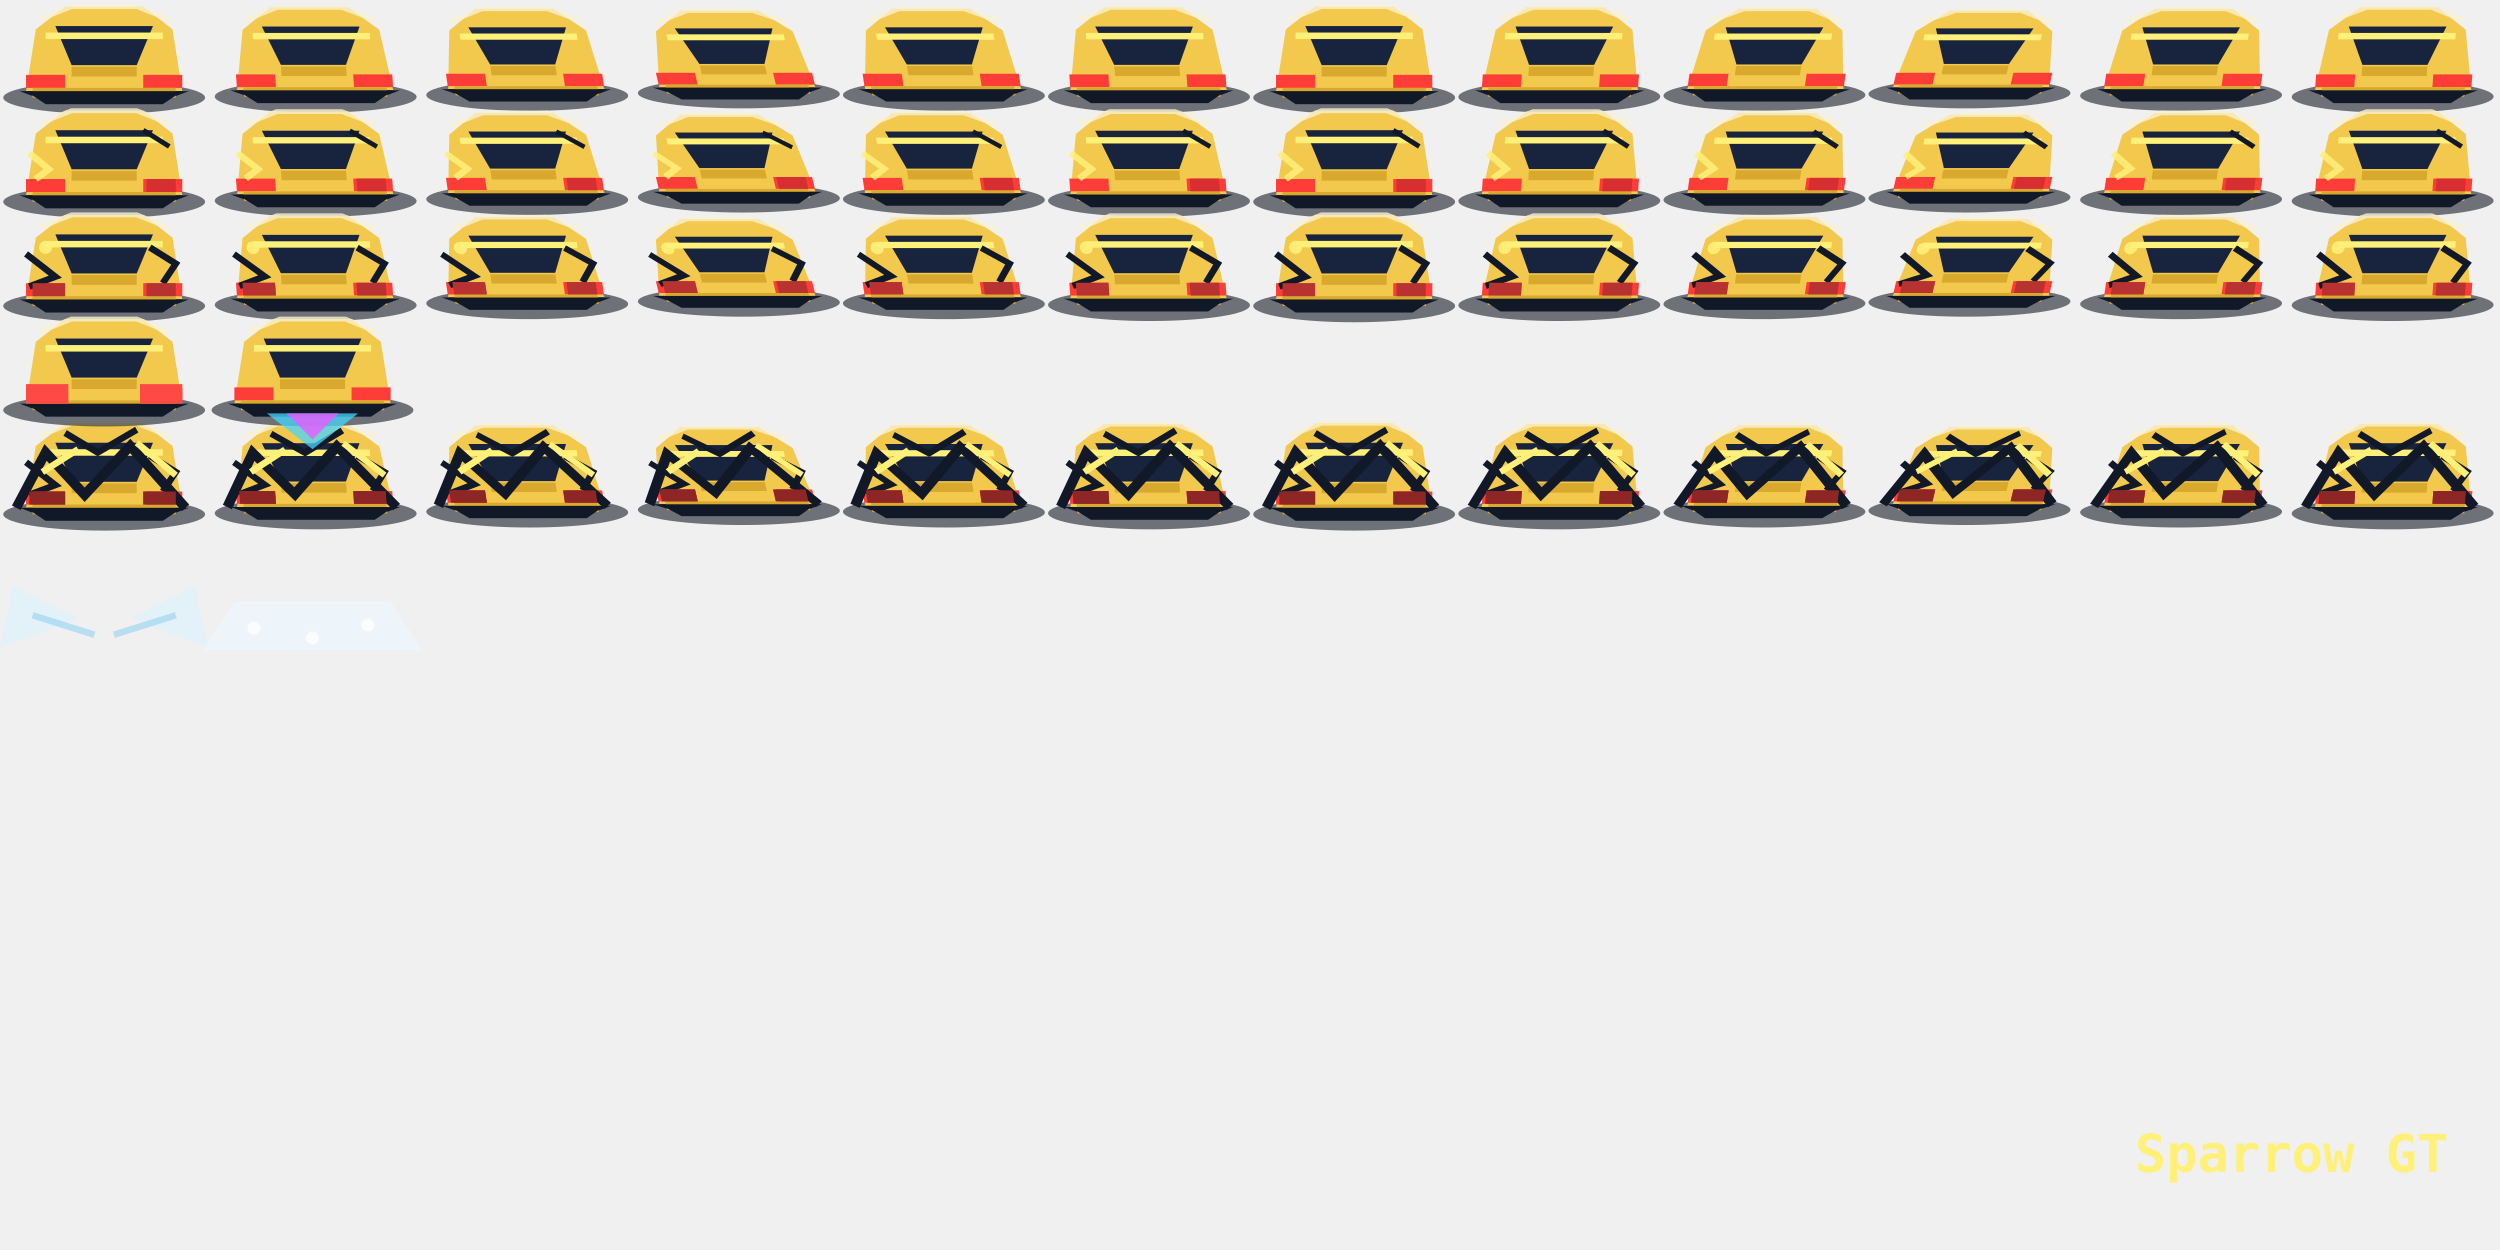
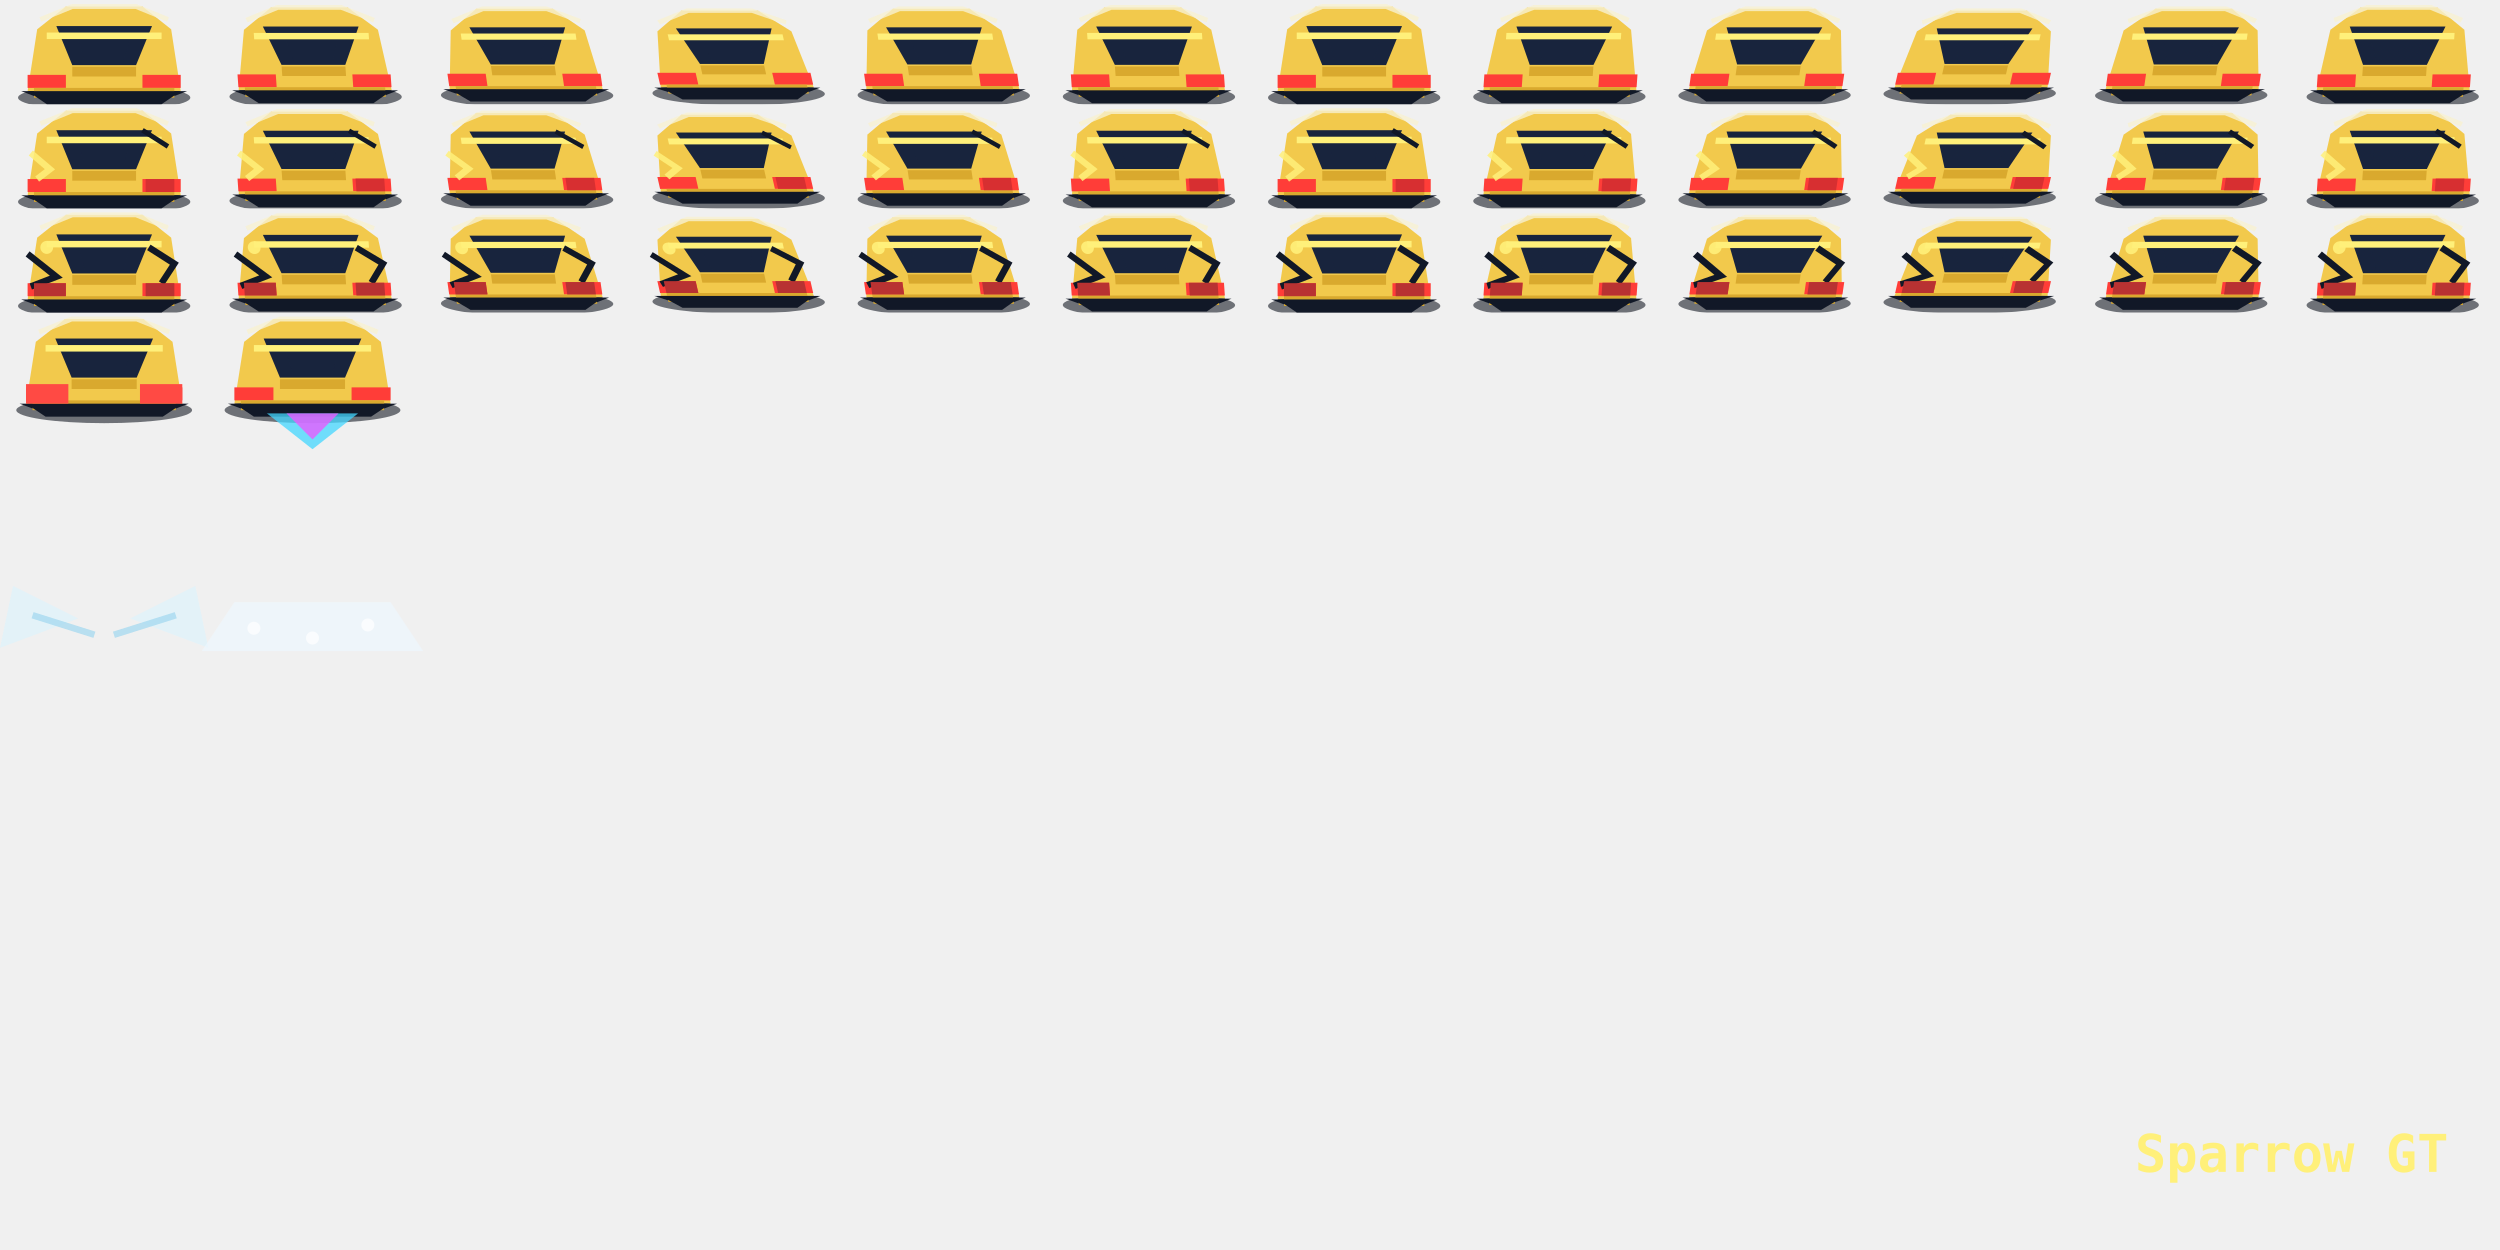
<svg xmlns="http://www.w3.org/2000/svg" width="768" height="384" viewBox="0 0 768 384" role="img" aria-label="Sparrow GT production car sprite sheet">
  <rect width="768" height="384" fill="none" />
  <defs>
+     <clipPath id="car-cell-0">
+       <rect x="0" y="0" width="64" height="32" />
+     </clipPath>
+     <clipPath id="car-cell-1">
+       <rect x="64" y="0" width="64" height="32" />
+     </clipPath>
+     <clipPath id="car-cell-2">
+       <rect x="128" y="0" width="64" height="32" />
+     </clipPath>
+     <clipPath id="car-cell-3">
+       <rect x="192" y="0" width="64" height="32" />
+     </clipPath>
+     <clipPath id="car-cell-4">
+       <rect x="256" y="0" width="64" height="32" />
+     </clipPath>
+     <clipPath id="car-cell-5">
+       <rect x="320" y="0" width="64" height="32" />
+     </clipPath>
+     <clipPath id="car-cell-6">
+       <rect x="384" y="0" width="64" height="32" />
+     </clipPath>
+     <clipPath id="car-cell-7">
+       <rect x="448" y="0" width="64" height="32" />
+     </clipPath>
+     <clipPath id="car-cell-8">
+       <rect x="512" y="0" width="64" height="32" />
+     </clipPath>
+     <clipPath id="car-cell-9">
+       <rect x="576" y="0" width="64" height="32" />
+     </clipPath>
+     <clipPath id="car-cell-10">
+       <rect x="640" y="0" width="64" height="32" />
+     </clipPath>
+     <clipPath id="car-cell-11">
+       <rect x="704" y="0" width="64" height="32" />
+     </clipPath>
+     <clipPath id="car-cell-12">
+       <rect x="0" y="32" width="64" height="32" />
+     </clipPath>
+     <clipPath id="car-cell-13">
+       <rect x="64" y="32" width="64" height="32" />
+     </clipPath>
+     <clipPath id="car-cell-14">
+       <rect x="128" y="32" width="64" height="32" />
+     </clipPath>
+     <clipPath id="car-cell-15">
+       <rect x="192" y="32" width="64" height="32" />
+     </clipPath>
+     <clipPath id="car-cell-16">
+       <rect x="256" y="32" width="64" height="32" />
+     </clipPath>
+     <clipPath id="car-cell-17">
+       <rect x="320" y="32" width="64" height="32" />
+     </clipPath>
+     <clipPath id="car-cell-18">
+       <rect x="384" y="32" width="64" height="32" />
+     </clipPath>
+     <clipPath id="car-cell-19">
+       <rect x="448" y="32" width="64" height="32" />
+     </clipPath>
+     <clipPath id="car-cell-20">
+       <rect x="512" y="32" width="64" height="32" />
+     </clipPath>
+     <clipPath id="car-cell-21">
+       <rect x="576" y="32" width="64" height="32" />
+     </clipPath>
+     <clipPath id="car-cell-22">
+       <rect x="640" y="32" width="64" height="32" />
+     </clipPath>
+     <clipPath id="car-cell-23">
+       <rect x="704" y="32" width="64" height="32" />
+     </clipPath>
+     <clipPath id="car-cell-24">
+       <rect x="0" y="64" width="64" height="32" />
+     </clipPath>
+     <clipPath id="car-cell-25">
+       <rect x="64" y="64" width="64" height="32" />
+     </clipPath>
+     <clipPath id="car-cell-26">
+       <rect x="128" y="64" width="64" height="32" />
+     </clipPath>
+     <clipPath id="car-cell-27">
+       <rect x="192" y="64" width="64" height="32" />
+     </clipPath>
+     <clipPath id="car-cell-28">
+       <rect x="256" y="64" width="64" height="32" />
+     </clipPath>
+     <clipPath id="car-cell-29">
+       <rect x="320" y="64" width="64" height="32" />
+     </clipPath>
+     <clipPath id="car-cell-30">
+       <rect x="384" y="64" width="64" height="32" />
+     </clipPath>
+     <clipPath id="car-cell-31">
+       <rect x="448" y="64" width="64" height="32" />
+     </clipPath>
+     <clipPath id="car-cell-32">
+       <rect x="512" y="64" width="64" height="32" />
+     </clipPath>
+     <clipPath id="car-cell-33">
+       <rect x="576" y="64" width="64" height="32" />
+     </clipPath>
+     <clipPath id="car-cell-34">
+       <rect x="640" y="64" width="64" height="32" />
+     </clipPath>
+     <clipPath id="car-cell-35">
+       <rect x="704" y="64" width="64" height="32" />
+     </clipPath>
+     <clipPath id="car-cell-36">
+       <rect x="0" y="96" width="64" height="32" />
+     </clipPath>
+     <clipPath id="car-cell-37">
+       <rect x="64" y="96" width="64" height="32" />
+     </clipPath>
+     <clipPath id="car-cell-38">
+       <rect x="128" y="96" width="64" height="32" />
+     </clipPath>
+     <clipPath id="car-cell-39">
+       <rect x="192" y="96" width="64" height="32" />
+     </clipPath>
+     <clipPath id="car-cell-40">
+       <rect x="256" y="96" width="64" height="32" />
+     </clipPath>
+     <clipPath id="car-cell-41">
+       <rect x="320" y="96" width="64" height="32" />
+     </clipPath>
+     <clipPath id="car-cell-42">
+       <rect x="384" y="96" width="64" height="32" />
+     </clipPath>
+     <clipPath id="car-cell-43">
+       <rect x="448" y="96" width="64" height="32" />
+     </clipPath>
+     <clipPath id="car-cell-44">
+       <rect x="512" y="96" width="64" height="32" />
+     </clipPath>
+     <clipPath id="car-cell-45">
+       <rect x="576" y="96" width="64" height="32" />
+     </clipPath>
+     <clipPath id="car-cell-46">
+       <rect x="640" y="96" width="64" height="32" />
+     </clipPath>
+     <clipPath id="car-cell-47">
+       <rect x="704" y="96" width="64" height="32" />
+     </clipPath>
    <g id="shadow">
-       <ellipse cx="0" cy="14" rx="31" ry="5" fill="#10151f" opacity="0.58" />
+       <ellipse cx="0" cy="14" rx="27" ry="4" fill="#10151f" opacity="0.58" />
    </g>
    <g id="clean">
      <path d="M-24 12 L24 12 L21 -7 L12 -14 L-12 -14 L-21 -7 Z" fill="#f2c94c" />
      <path d="M-15 -8 L15 -8 L10 4 L-10 4 Z" fill="#18243d" />
      <path d="M-9 -7 L9 -7 L6 3 L-6 3 Z" fill="#18243d" opacity="0.8" />
      <path d="M-24 7 L-12 7 L-12 11 L-24 11 Z" fill="#ff3d38" />
      <path d="M12 7 L24 7 L24 11 L12 11 Z" fill="#ff3d38" />
      <path d="M-26 12 L-18 15 L18 15 L26 12 Z" fill="#111827" />
      <rect x="-22" y="11" width="44" height="3" fill="#d9a92e" />
      <path d="M-24 12 L-18 16 L18 16 L24 12 Z" fill="#111827" />
      <path d="M-18 -5 L18 -5" stroke="#fff07a" stroke-width="2" />
      <path d="M-10 6 L10 6" stroke="#d9a92e" stroke-width="3" />
      <path d="M-20 -10 L-10 -14 L10 -14 L20 -10" fill="none" stroke="#f8f1d2" stroke-width="1.5" opacity="0.8" />
    </g>
    <g id="dented">
      <use href="#clean" />
      <path d="M-23 -1 L-17 4 L-21 7" fill="none" stroke="#fff07a" stroke-width="2" opacity="0.85" />
      <path d="M12 -8 L20 -3" stroke="#111827" stroke-width="1.5" />
      <rect x="13" y="7" width="9" height="4" fill="#d72f31" />
    </g>
    <g id="battered">
      <use href="#clean" />
      <path d="M-24 -2 L-15 5 L-23 8" fill="none" stroke="#111827" stroke-width="2" />
      <path d="M14 -4 L22 1 L18 7" fill="none" stroke="#111827" stroke-width="2" />
      <circle cx="-18" cy="-4" r="2" fill="#fff07a" opacity="0.9" />
      <rect x="-22" y="7" width="10" height="4" fill="#b83232" />
      <rect x="13" y="7" width="9" height="4" fill="#b83232" />
    </g>
    <g id="totaled">
      <use href="#battered" />
      <path d="M-27 12 L-18 -5 L-6 8 L8 -7 L25 12" fill="none" stroke="#111827" stroke-width="3" />
      <path d="M-19 1 L-8 -6 M10 -8 L22 2" stroke="#fff07a" stroke-width="2" />
      <path d="M-12 -11 L-2 -5 L10 -12" fill="none" stroke="#111827" stroke-width="2" />
      <rect x="-23" y="7" width="11" height="4" fill="#8f2626" />
      <rect x="12" y="7" width="10" height="4" fill="#8f2626" />
    </g>
    <g id="brake">
      <use href="#clean" />
      <rect x="-24" y="6" width="13" height="6" fill="#ff4a44" />
      <rect x="11" y="6" width="13" height="6" fill="#ff4a44" />
    </g>
    <g id="nitro">
      <use href="#clean" />
      <path d="M-14 15 L0 26 L14 15 Z" fill="#44d7ff" opacity="0.75" />
      <path d="M-8 15 L0 23 L8 15 Z" fill="#e75cff" opacity="0.8" />
    </g>
    <g id="wet-trail">
      <path d="M-28 4 L-8 14 L-32 23 Z" fill="#d8f4ff" opacity="0.55" />
      <path d="M28 4 L8 14 L32 23 Z" fill="#d8f4ff" opacity="0.55" />
      <path d="M-22 13 L-3 19 M22 13 L3 19" stroke="#9fd7ef" stroke-width="2" opacity="0.7" />
    </g>
    <g id="snow-trail">
      <path d="M-24 9 L24 9 L34 24 L-34 24 Z" fill="#edf7ff" opacity="0.64" />
      <circle cx="-18" cy="17" r="2" fill="#ffffff" opacity="0.7" />
      <circle cx="0" cy="20" r="2" fill="#ffffff" opacity="0.7" />
      <circle cx="17" cy="16" r="2" fill="#ffffff" opacity="0.7" />
    </g>
  </defs>
-   <g transform="translate(32 16) scale(1 1) skewX(0)">
-     <use href="#shadow" />
-     <use href="#clean" />
-   </g>
-   <g transform="translate(96 16) scale(1 0.98) skewX(4)">
-     <use href="#shadow" />
-     <use href="#clean" />
-   </g>
-   <g transform="translate(160 16) scale(1 0.95) skewX(8)">
-     <use href="#shadow" />
-     <use href="#clean" />
-   </g>
-   <g transform="translate(224 16) scale(1 0.91) skewX(12)">
-     <use href="#shadow" />
-     <use href="#clean" />
-   </g>
-   <g transform="translate(288 16) scale(1 0.95) skewX(8)">
-     <use href="#shadow" />
-     <use href="#clean" />
-   </g>
-   <g transform="translate(352 16) scale(1 0.98) skewX(4)">
-     <use href="#shadow" />
-     <use href="#clean" />
-   </g>
-   <g transform="translate(416 16) scale(1 1) skewX(0)">
-     <use href="#shadow" />
-     <use href="#clean" />
-   </g>
-   <g transform="translate(480 16) scale(1 0.98) skewX(-4)">
-     <use href="#shadow" />
-     <use href="#clean" />
-   </g>
-   <g transform="translate(544 16) scale(1 0.95) skewX(-8)">
-     <use href="#shadow" />
-     <use href="#clean" />
-   </g>
-   <g transform="translate(608 16) scale(1 0.91) skewX(-12)">
-     <use href="#shadow" />
-     <use href="#clean" />
-   </g>
-   <g transform="translate(672 16) scale(1 0.95) skewX(-8)">
-     <use href="#shadow" />
-     <use href="#clean" />
-   </g>
-   <g transform="translate(736 16) scale(1 0.98) skewX(-4)">
-     <use href="#shadow" />
-     <use href="#clean" />
-   </g>
-   <g transform="translate(32 48) scale(1 1) skewX(0)">
-     <use href="#shadow" />
-     <use href="#dented" />
-   </g>
-   <g transform="translate(96 48) scale(1 0.98) skewX(4)">
-     <use href="#shadow" />
-     <use href="#dented" />
-   </g>
-   <g transform="translate(160 48) scale(1 0.95) skewX(8)">
-     <use href="#shadow" />
-     <use href="#dented" />
-   </g>
-   <g transform="translate(224 48) scale(1 0.91) skewX(12)">
-     <use href="#shadow" />
-     <use href="#dented" />
-   </g>
-   <g transform="translate(288 48) scale(1 0.95) skewX(8)">
-     <use href="#shadow" />
-     <use href="#dented" />
-   </g>
-   <g transform="translate(352 48) scale(1 0.98) skewX(4)">
-     <use href="#shadow" />
-     <use href="#dented" />
-   </g>
-   <g transform="translate(416 48) scale(1 1) skewX(0)">
-     <use href="#shadow" />
-     <use href="#dented" />
-   </g>
-   <g transform="translate(480 48) scale(1 0.98) skewX(-4)">
-     <use href="#shadow" />
-     <use href="#dented" />
-   </g>
-   <g transform="translate(544 48) scale(1 0.95) skewX(-8)">
-     <use href="#shadow" />
-     <use href="#dented" />
-   </g>
-   <g transform="translate(608 48) scale(1 0.91) skewX(-12)">
-     <use href="#shadow" />
-     <use href="#dented" />
-   </g>
-   <g transform="translate(672 48) scale(1 0.95) skewX(-8)">
-     <use href="#shadow" />
-     <use href="#dented" />
-   </g>
-   <g transform="translate(736 48) scale(1 0.98) skewX(-4)">
-     <use href="#shadow" />
-     <use href="#dented" />
-   </g>
-   <g transform="translate(32 80) scale(1 1) skewX(0)">
-     <use href="#shadow" />
-     <use href="#battered" />
-   </g>
-   <g transform="translate(96 80) scale(1 0.98) skewX(4)">
-     <use href="#shadow" />
-     <use href="#battered" />
-   </g>
-   <g transform="translate(160 80) scale(1 0.95) skewX(8)">
-     <use href="#shadow" />
-     <use href="#battered" />
-   </g>
-   <g transform="translate(224 80) scale(1 0.91) skewX(12)">
-     <use href="#shadow" />
-     <use href="#battered" />
-   </g>
-   <g transform="translate(288 80) scale(1 0.95) skewX(8)">
-     <use href="#shadow" />
-     <use href="#battered" />
-   </g>
-   <g transform="translate(352 80) scale(1 0.98) skewX(4)">
-     <use href="#shadow" />
-     <use href="#battered" />
-   </g>
-   <g transform="translate(416 80) scale(1 1) skewX(0)">
-     <use href="#shadow" />
-     <use href="#battered" />
-   </g>
-   <g transform="translate(480 80) scale(1 0.98) skewX(-4)">
-     <use href="#shadow" />
-     <use href="#battered" />
-   </g>
-   <g transform="translate(544 80) scale(1 0.95) skewX(-8)">
-     <use href="#shadow" />
-     <use href="#battered" />
-   </g>
-   <g transform="translate(608 80) scale(1 0.91) skewX(-12)">
-     <use href="#shadow" />
-     <use href="#battered" />
-   </g>
-   <g transform="translate(672 80) scale(1 0.95) skewX(-8)">
-     <use href="#shadow" />
-     <use href="#battered" />
-   </g>
-   <g transform="translate(736 80) scale(1 0.98) skewX(-4)">
-     <use href="#shadow" />
-     <use href="#battered" />
-   </g>
-   <g transform="translate(32 144) scale(1 1) skewX(0)">
-     <use href="#shadow" />
-     <use href="#totaled" />
-   </g>
-   <g transform="translate(96 144) scale(1 0.98) skewX(4)">
-     <use href="#shadow" />
-     <use href="#totaled" />
-   </g>
-   <g transform="translate(160 144) scale(1 0.95) skewX(8)">
-     <use href="#shadow" />
-     <use href="#totaled" />
-   </g>
-   <g transform="translate(224 144) scale(1 0.91) skewX(12)">
-     <use href="#shadow" />
-     <use href="#totaled" />
-   </g>
-   <g transform="translate(288 144) scale(1 0.95) skewX(8)">
-     <use href="#shadow" />
-     <use href="#totaled" />
-   </g>
-   <g transform="translate(352 144) scale(1 0.98) skewX(4)">
-     <use href="#shadow" />
-     <use href="#totaled" />
-   </g>
-   <g transform="translate(416 144) scale(1 1) skewX(0)">
-     <use href="#shadow" />
-     <use href="#totaled" />
-   </g>
-   <g transform="translate(480 144) scale(1 0.98) skewX(-4)">
-     <use href="#shadow" />
-     <use href="#totaled" />
-   </g>
-   <g transform="translate(544 144) scale(1 0.95) skewX(-8)">
-     <use href="#shadow" />
-     <use href="#totaled" />
-   </g>
-   <g transform="translate(608 144) scale(1 0.91) skewX(-12)">
-     <use href="#shadow" />
-     <use href="#totaled" />
-   </g>
-   <g transform="translate(672 144) scale(1 0.95) skewX(-8)">
-     <use href="#shadow" />
-     <use href="#totaled" />
-   </g>
-   <g transform="translate(736 144) scale(1 0.98) skewX(-4)">
-     <use href="#shadow" />
-     <use href="#totaled" />
+   <g clip-path="url(#car-cell-0)">
+     <g transform="translate(32 16) scale(0.98 1) skewX(0)">
+       <use href="#shadow" />
+       <use href="#clean" />
+     </g>
+   </g>
+   <g clip-path="url(#car-cell-1)">
+     <g transform="translate(96 16) scale(0.98 0.98) skewX(4)">
+       <use href="#shadow" />
+       <use href="#clean" />
+     </g>
+   </g>
+   <g clip-path="url(#car-cell-2)">
+     <g transform="translate(160 16) scale(0.98 0.95) skewX(8)">
+       <use href="#shadow" />
+       <use href="#clean" />
+     </g>
+   </g>
+   <g clip-path="url(#car-cell-3)">
+     <g transform="translate(224 16) scale(0.98 0.91) skewX(12)">
+       <use href="#shadow" />
+       <use href="#clean" />
+     </g>
+   </g>
+   <g clip-path="url(#car-cell-4)">
+     <g transform="translate(288 16) scale(0.98 0.95) skewX(8)">
+       <use href="#shadow" />
+       <use href="#clean" />
+     </g>
+   </g>
+   <g clip-path="url(#car-cell-5)">
+     <g transform="translate(352 16) scale(0.98 0.98) skewX(4)">
+       <use href="#shadow" />
+       <use href="#clean" />
+     </g>
+   </g>
+   <g clip-path="url(#car-cell-6)">
+     <g transform="translate(416 16) scale(0.98 1) skewX(0)">
+       <use href="#shadow" />
+       <use href="#clean" />
+     </g>
+   </g>
+   <g clip-path="url(#car-cell-7)">
+     <g transform="translate(480 16) scale(0.98 0.98) skewX(-4)">
+       <use href="#shadow" />
+       <use href="#clean" />
+     </g>
+   </g>
+   <g clip-path="url(#car-cell-8)">
+     <g transform="translate(544 16) scale(0.98 0.95) skewX(-8)">
+       <use href="#shadow" />
+       <use href="#clean" />
+     </g>
+   </g>
+   <g clip-path="url(#car-cell-9)">
+     <g transform="translate(608 16) scale(0.98 0.91) skewX(-12)">
+       <use href="#shadow" />
+       <use href="#clean" />
+     </g>
+   </g>
+   <g clip-path="url(#car-cell-10)">
+     <g transform="translate(672 16) scale(0.98 0.95) skewX(-8)">
+       <use href="#shadow" />
+       <use href="#clean" />
+     </g>
+   </g>
+   <g clip-path="url(#car-cell-11)">
+     <g transform="translate(736 16) scale(0.98 0.98) skewX(-4)">
+       <use href="#shadow" />
+       <use href="#clean" />
+     </g>
+   </g>
+   <g clip-path="url(#car-cell-12)">
+     <g transform="translate(32 48) scale(0.98 1) skewX(0)">
+       <use href="#shadow" />
+       <use href="#dented" />
+     </g>
+   </g>
+   <g clip-path="url(#car-cell-13)">
+     <g transform="translate(96 48) scale(0.98 0.98) skewX(4)">
+       <use href="#shadow" />
+       <use href="#dented" />
+     </g>
+   </g>
+   <g clip-path="url(#car-cell-14)">
+     <g transform="translate(160 48) scale(0.98 0.95) skewX(8)">
+       <use href="#shadow" />
+       <use href="#dented" />
+     </g>
+   </g>
+   <g clip-path="url(#car-cell-15)">
+     <g transform="translate(224 48) scale(0.98 0.91) skewX(12)">
+       <use href="#shadow" />
+       <use href="#dented" />
+     </g>
+   </g>
+   <g clip-path="url(#car-cell-16)">
+     <g transform="translate(288 48) scale(0.98 0.95) skewX(8)">
+       <use href="#shadow" />
+       <use href="#dented" />
+     </g>
+   </g>
+   <g clip-path="url(#car-cell-17)">
+     <g transform="translate(352 48) scale(0.98 0.98) skewX(4)">
+       <use href="#shadow" />
+       <use href="#dented" />
+     </g>
+   </g>
+   <g clip-path="url(#car-cell-18)">
+     <g transform="translate(416 48) scale(0.98 1) skewX(0)">
+       <use href="#shadow" />
+       <use href="#dented" />
+     </g>
+   </g>
+   <g clip-path="url(#car-cell-19)">
+     <g transform="translate(480 48) scale(0.98 0.98) skewX(-4)">
+       <use href="#shadow" />
+       <use href="#dented" />
+     </g>
+   </g>
+   <g clip-path="url(#car-cell-20)">
+     <g transform="translate(544 48) scale(0.98 0.95) skewX(-8)">
+       <use href="#shadow" />
+       <use href="#dented" />
+     </g>
+   </g>
+   <g clip-path="url(#car-cell-21)">
+     <g transform="translate(608 48) scale(0.98 0.91) skewX(-12)">
+       <use href="#shadow" />
+       <use href="#dented" />
+     </g>
+   </g>
+   <g clip-path="url(#car-cell-22)">
+     <g transform="translate(672 48) scale(0.98 0.95) skewX(-8)">
+       <use href="#shadow" />
+       <use href="#dented" />
+     </g>
+   </g>
+   <g clip-path="url(#car-cell-23)">
+     <g transform="translate(736 48) scale(0.98 0.98) skewX(-4)">
+       <use href="#shadow" />
+       <use href="#dented" />
+     </g>
+   </g>
+   <g clip-path="url(#car-cell-24)">
+     <g transform="translate(32 80) scale(0.98 1) skewX(0)">
+       <use href="#shadow" />
+       <use href="#battered" />
+     </g>
+   </g>
+   <g clip-path="url(#car-cell-25)">
+     <g transform="translate(96 80) scale(0.98 0.98) skewX(4)">
+       <use href="#shadow" />
+       <use href="#battered" />
+     </g>
+   </g>
+   <g clip-path="url(#car-cell-26)">
+     <g transform="translate(160 80) scale(0.98 0.95) skewX(8)">
+       <use href="#shadow" />
+       <use href="#battered" />
+     </g>
+   </g>
+   <g clip-path="url(#car-cell-27)">
+     <g transform="translate(224 80) scale(0.98 0.91) skewX(12)">
+       <use href="#shadow" />
+       <use href="#battered" />
+     </g>
+   </g>
+   <g clip-path="url(#car-cell-28)">
+     <g transform="translate(288 80) scale(0.98 0.95) skewX(8)">
+       <use href="#shadow" />
+       <use href="#battered" />
+     </g>
+   </g>
+   <g clip-path="url(#car-cell-29)">
+     <g transform="translate(352 80) scale(0.98 0.98) skewX(4)">
+       <use href="#shadow" />
+       <use href="#battered" />
+     </g>
+   </g>
+   <g clip-path="url(#car-cell-30)">
+     <g transform="translate(416 80) scale(0.98 1) skewX(0)">
+       <use href="#shadow" />
+       <use href="#battered" />
+     </g>
+   </g>
+   <g clip-path="url(#car-cell-31)">
+     <g transform="translate(480 80) scale(0.98 0.98) skewX(-4)">
+       <use href="#shadow" />
+       <use href="#battered" />
+     </g>
+   </g>
+   <g clip-path="url(#car-cell-32)">
+     <g transform="translate(544 80) scale(0.98 0.95) skewX(-8)">
+       <use href="#shadow" />
+       <use href="#battered" />
+     </g>
+   </g>
+   <g clip-path="url(#car-cell-33)">
+     <g transform="translate(608 80) scale(0.98 0.91) skewX(-12)">
+       <use href="#shadow" />
+       <use href="#battered" />
+     </g>
+   </g>
+   <g clip-path="url(#car-cell-34)">
+     <g transform="translate(672 80) scale(0.98 0.95) skewX(-8)">
+       <use href="#shadow" />
+       <use href="#battered" />
+     </g>
+   </g>
+   <g clip-path="url(#car-cell-35)">
+     <g transform="translate(736 80) scale(0.98 0.98) skewX(-4)">
+       <use href="#shadow" />
+       <use href="#battered" />
+     </g>
+   </g>
+   <g clip-path="url(#car-cell-36)">
+     <g transform="translate(32 144) scale(0.98 1) skewX(0)">
+       <use href="#shadow" />
+       <use href="#totaled" />
+     </g>
+   </g>
+   <g clip-path="url(#car-cell-37)">
+     <g transform="translate(96 144) scale(0.98 0.98) skewX(4)">
+       <use href="#shadow" />
+       <use href="#totaled" />
+     </g>
+   </g>
+   <g clip-path="url(#car-cell-38)">
+     <g transform="translate(160 144) scale(0.98 0.95) skewX(8)">
+       <use href="#shadow" />
+       <use href="#totaled" />
+     </g>
+   </g>
+   <g clip-path="url(#car-cell-39)">
+     <g transform="translate(224 144) scale(0.98 0.91) skewX(12)">
+       <use href="#shadow" />
+       <use href="#totaled" />
+     </g>
+   </g>
+   <g clip-path="url(#car-cell-40)">
+     <g transform="translate(288 144) scale(0.98 0.95) skewX(8)">
+       <use href="#shadow" />
+       <use href="#totaled" />
+     </g>
+   </g>
+   <g clip-path="url(#car-cell-41)">
+     <g transform="translate(352 144) scale(0.98 0.98) skewX(4)">
+       <use href="#shadow" />
+       <use href="#totaled" />
+     </g>
+   </g>
+   <g clip-path="url(#car-cell-42)">
+     <g transform="translate(416 144) scale(0.98 1) skewX(0)">
+       <use href="#shadow" />
+       <use href="#totaled" />
+     </g>
+   </g>
+   <g clip-path="url(#car-cell-43)">
+     <g transform="translate(480 144) scale(0.98 0.98) skewX(-4)">
+       <use href="#shadow" />
+       <use href="#totaled" />
+     </g>
+   </g>
+   <g clip-path="url(#car-cell-44)">
+     <g transform="translate(544 144) scale(0.98 0.95) skewX(-8)">
+       <use href="#shadow" />
+       <use href="#totaled" />
+     </g>
+   </g>
+   <g clip-path="url(#car-cell-45)">
+     <g transform="translate(608 144) scale(0.98 0.91) skewX(-12)">
+       <use href="#shadow" />
+       <use href="#totaled" />
+     </g>
+   </g>
+   <g clip-path="url(#car-cell-46)">
+     <g transform="translate(672 144) scale(0.98 0.95) skewX(-8)">
+       <use href="#shadow" />
+       <use href="#totaled" />
+     </g>
+   </g>
+   <g clip-path="url(#car-cell-47)">
+     <g transform="translate(736 144) scale(0.98 0.98) skewX(-4)">
+       <use href="#shadow" />
+       <use href="#totaled" />
+     </g>
  </g>
  <g transform="translate(32 112)">
    <use href="#shadow" />
    <use href="#brake" />
  </g>
  <g transform="translate(96 112)">
    <use href="#shadow" />
    <use href="#nitro" />
  </g>
  <g transform="translate(32 176)">
    <use href="#wet-trail" />
  </g>
  <g transform="translate(96 176)">
    <use href="#snow-trail" />
  </g>
  <text x="704" y="360" text-anchor="middle" font-family="monospace" font-size="16" font-weight="700" fill="#fff07a">Sparrow GT</text>
</svg>
